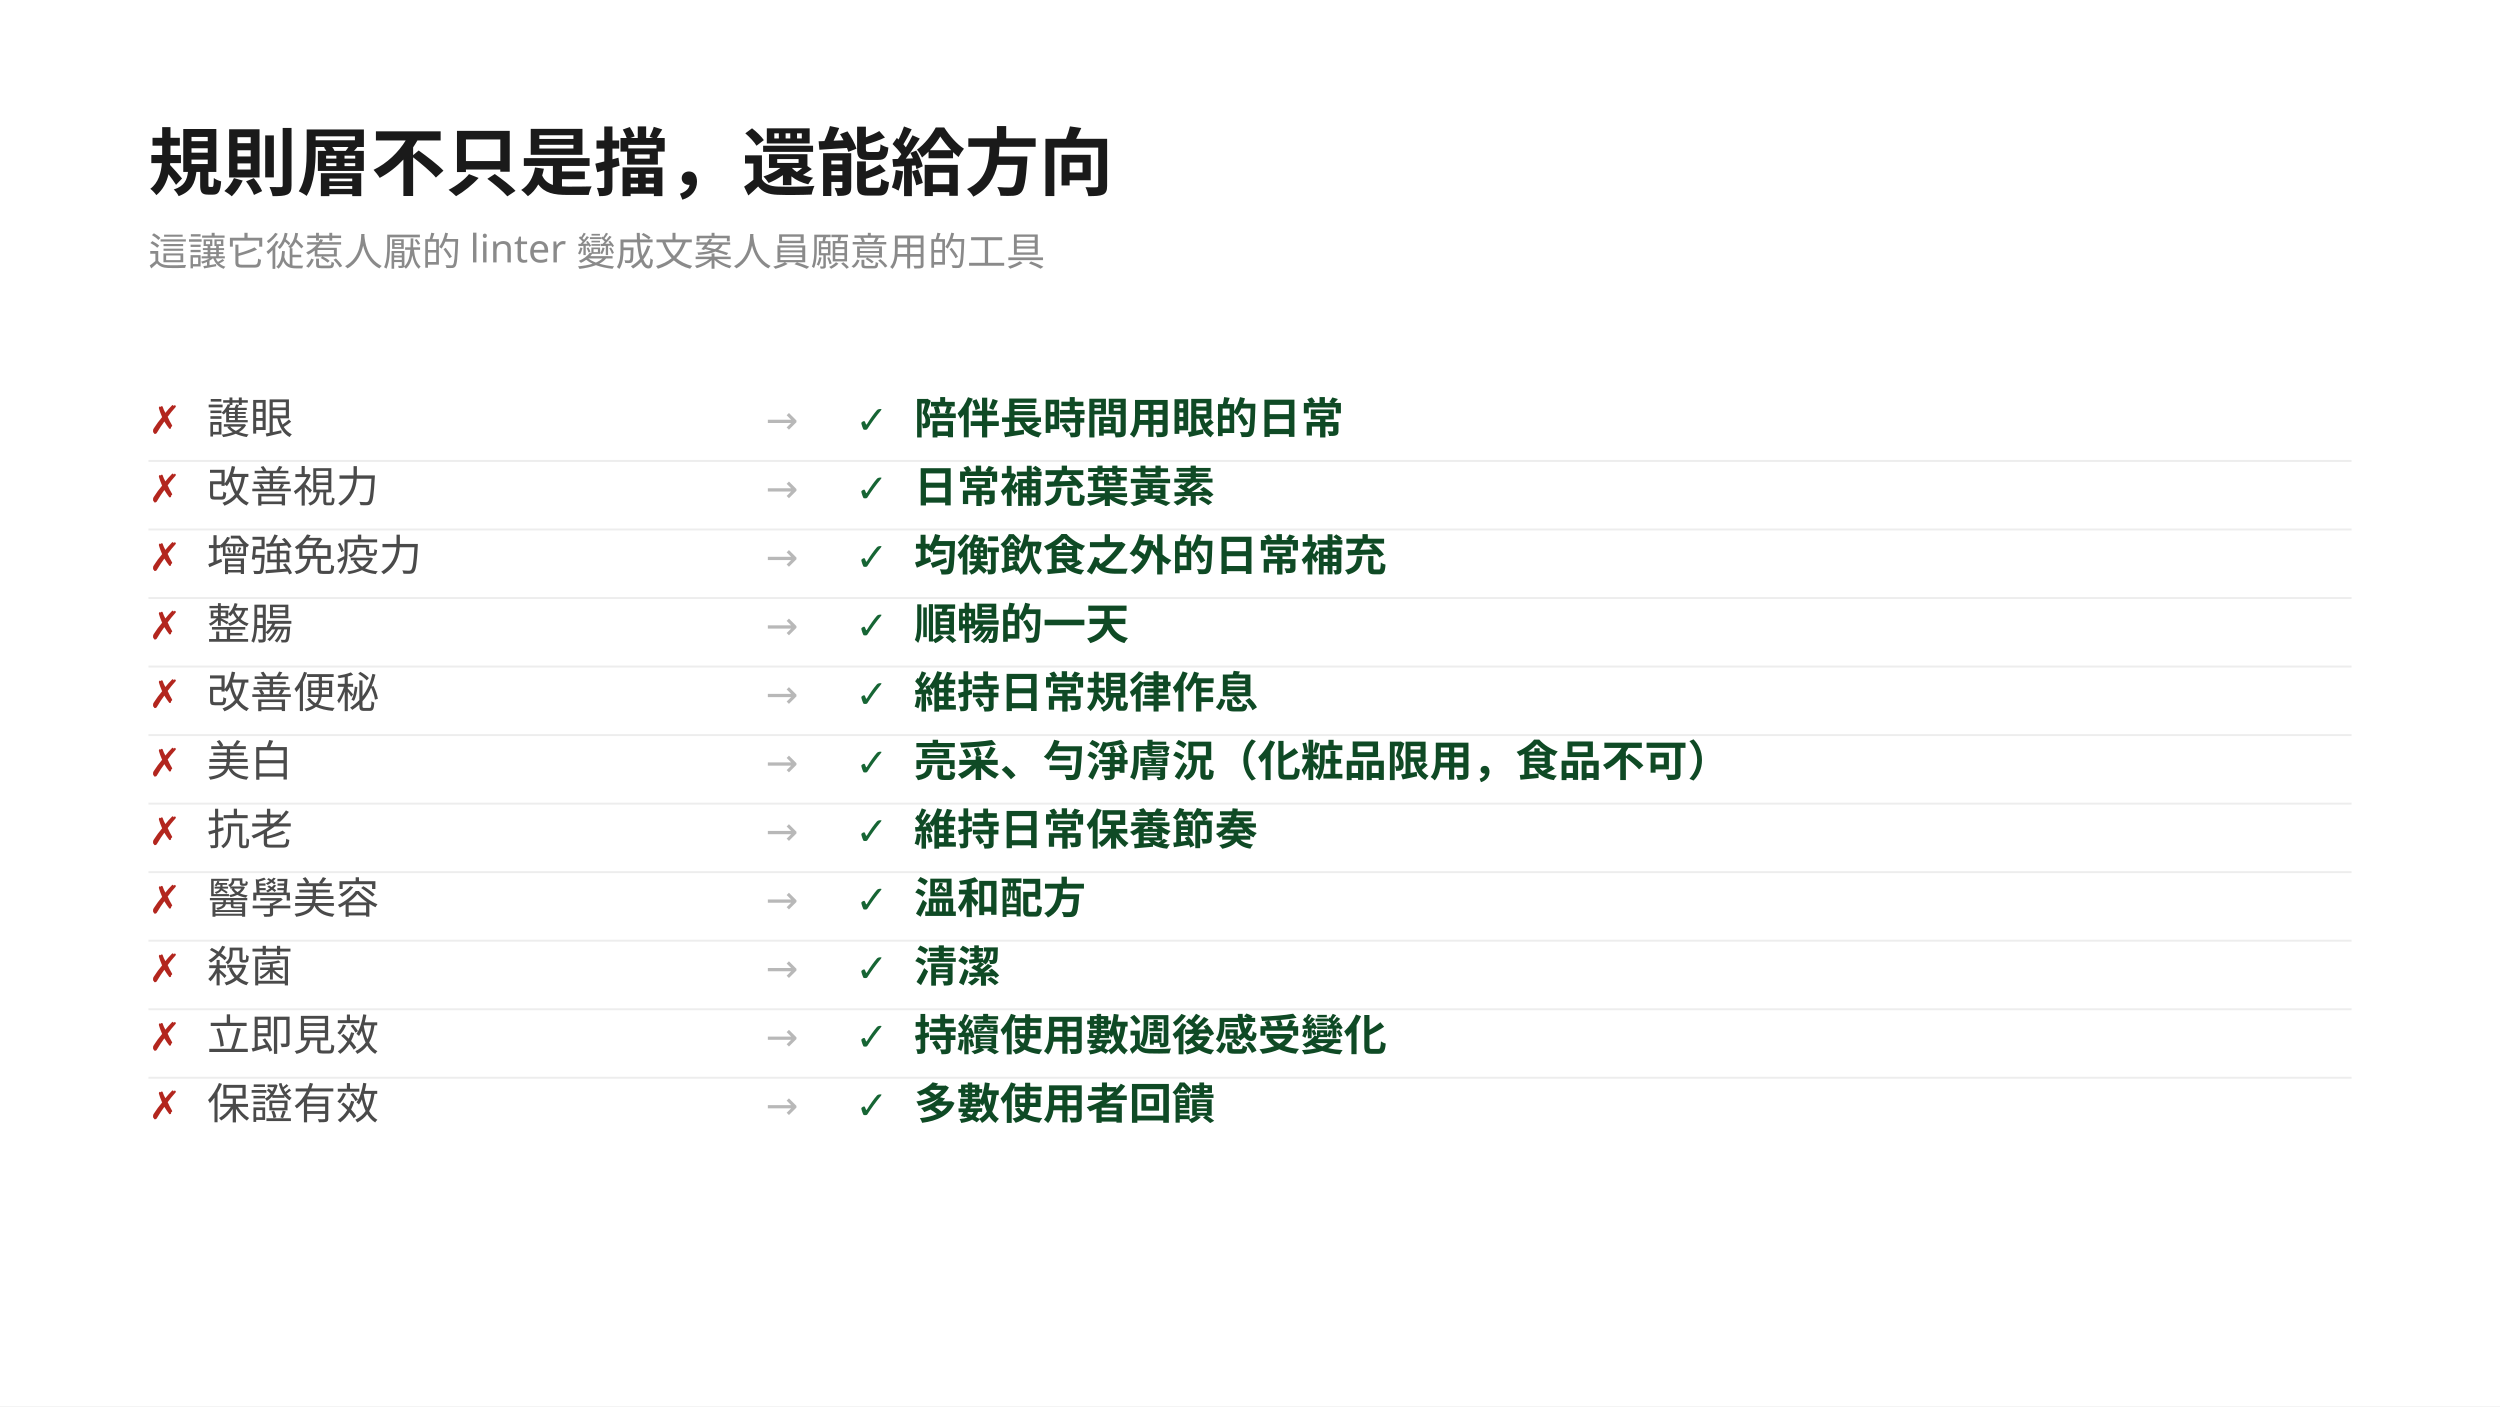
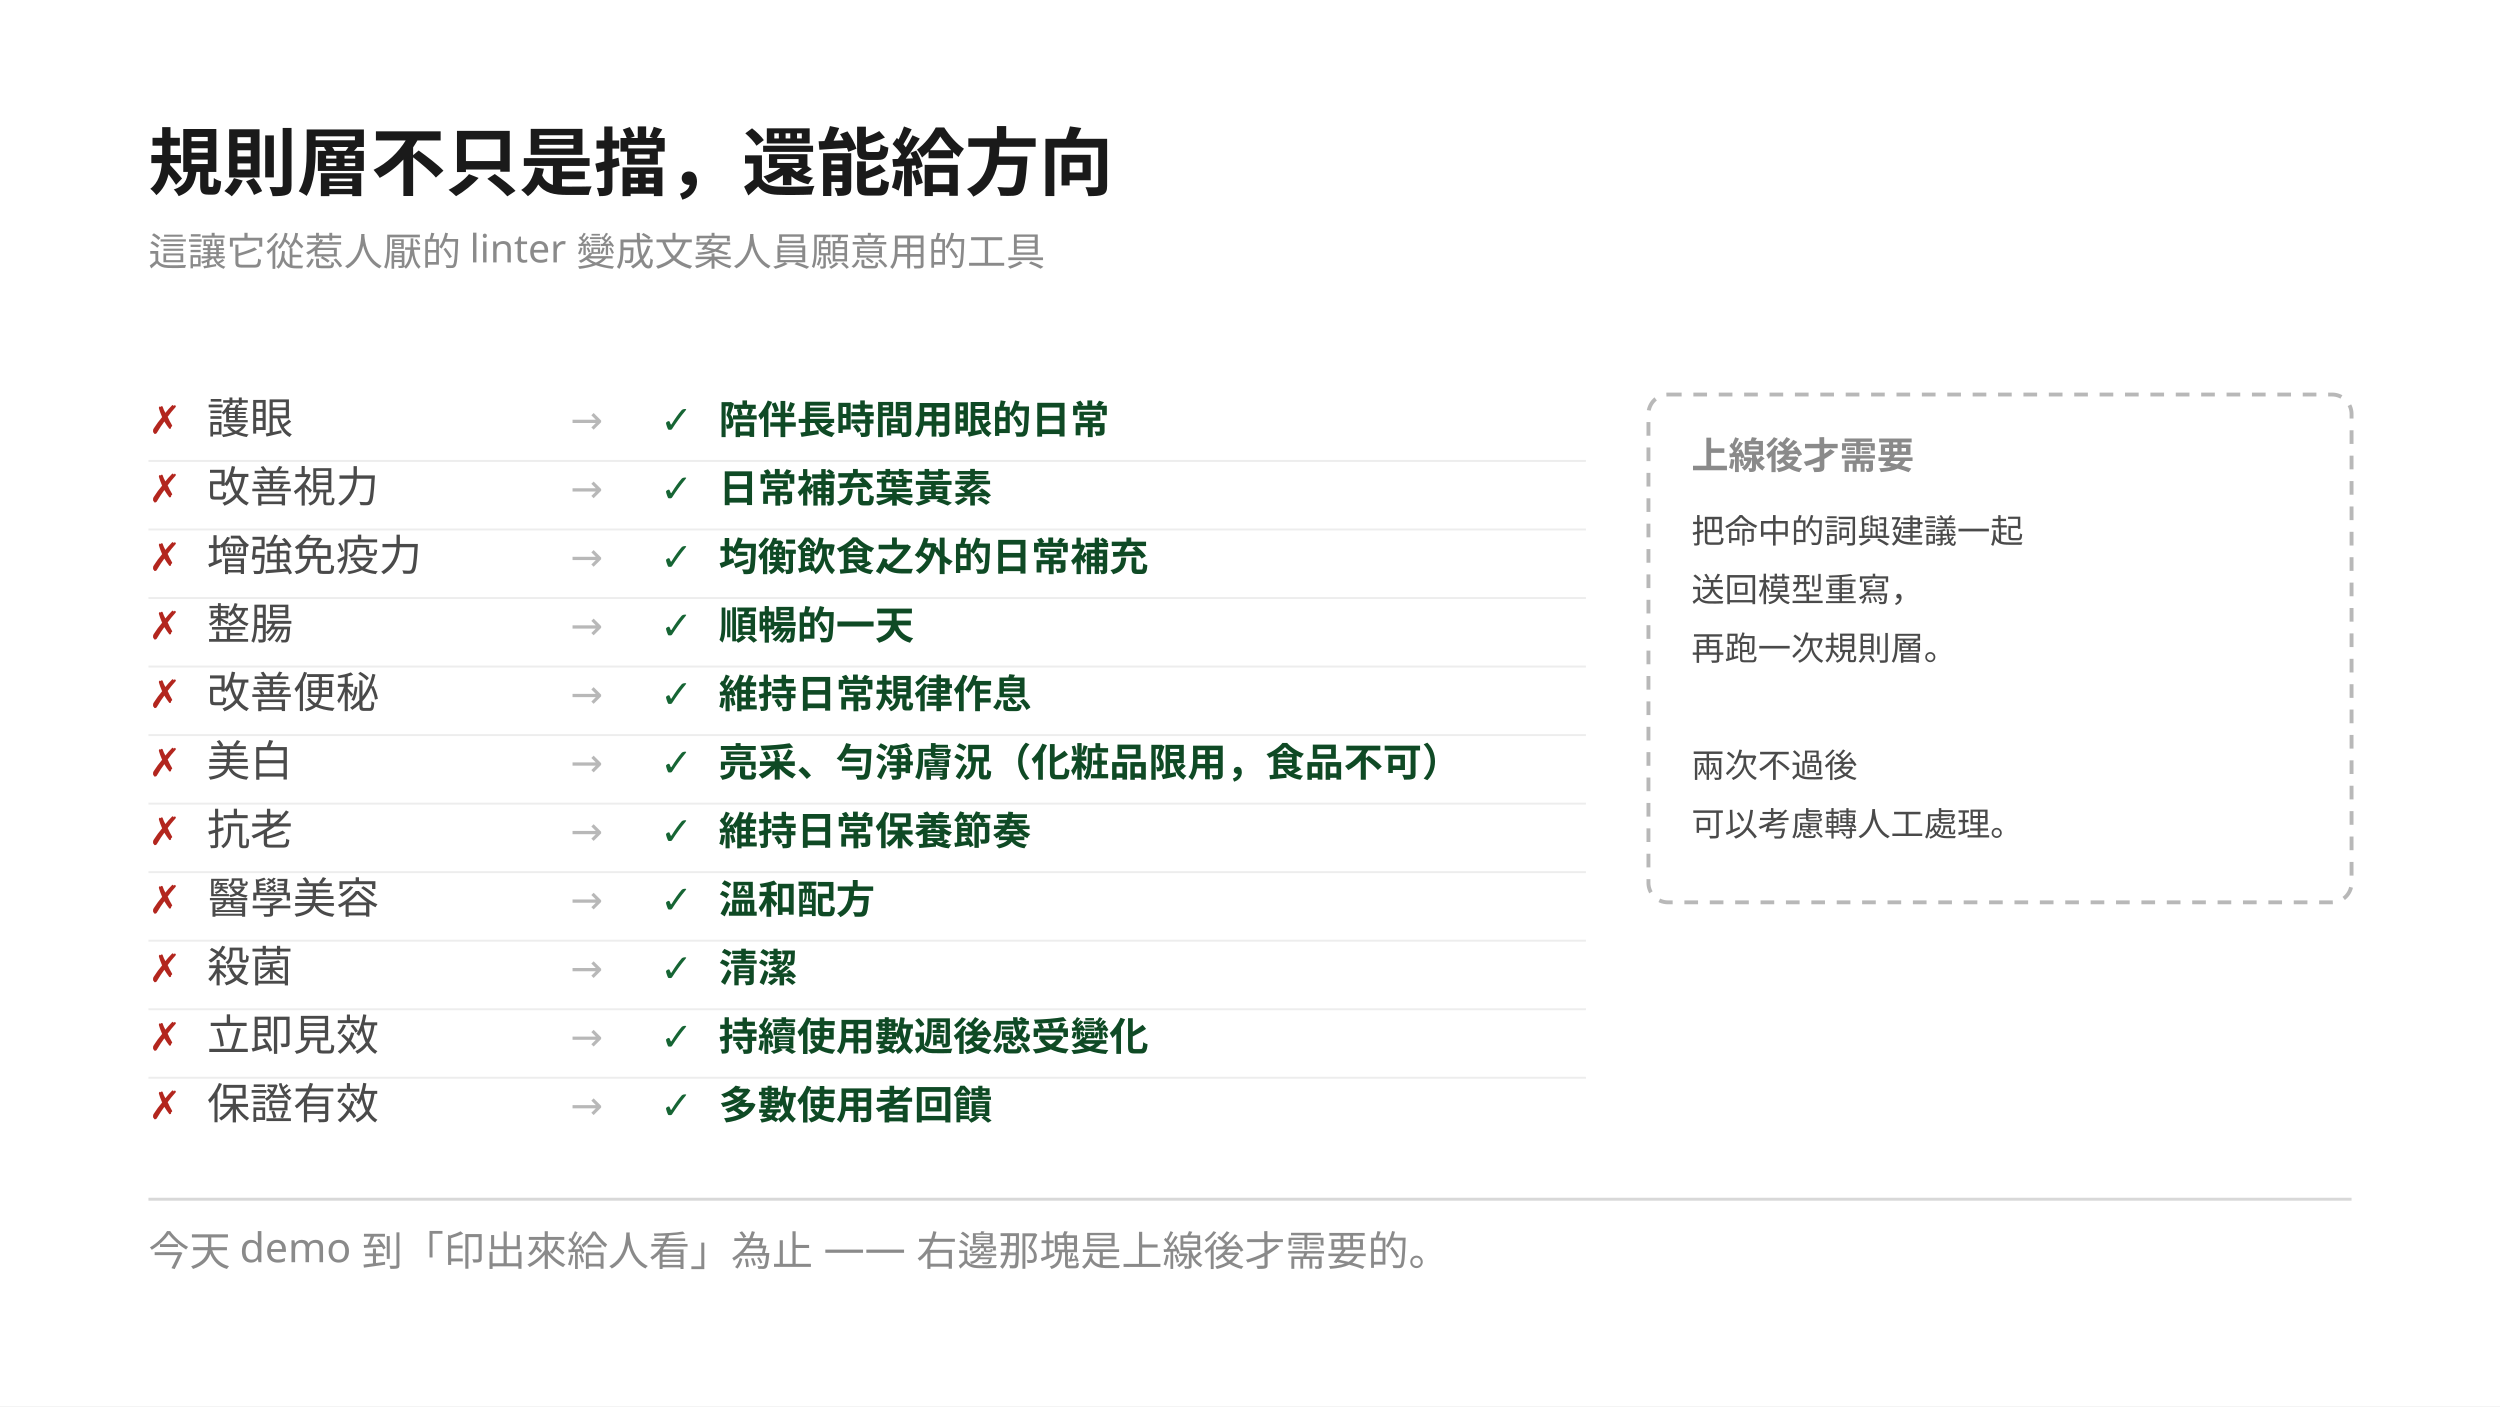
<svg xmlns="http://www.w3.org/2000/svg" viewBox="0 0 1280 720" width="1280" height="720" font-family="'PingFang TC','Noto Sans TC','Microsoft JhengHei','Hiragino Sans TC',sans-serif">
  <rect width="1280" height="720" fill="#ffffff" />
  <text x="76" y="97" font-size="38" fill="#1A1A1A" font-weight="700">規則層不只是擋，還能給方向</text>
  <text x="76" y="136" font-size="20" fill="#8A8A8A">這讓它從惹人厭的 linter 變成文案人員願意用的工具</text>
  <text x="76" y="222.0" font-size="20" fill="#B3261E" font-weight="700">✗</text>
  <text x="106" y="222.0" font-size="22" fill="#4A4A4A">護眼</text>
-   <text x="392" y="222.0" font-size="20" fill="#B8B8B8">→</text>
-   <text x="438" y="222.0" font-size="20" fill="#166534" font-weight="700">✓</text>
-   <text x="468" y="222.0" font-size="22" fill="#0F4A25" font-weight="700">陪伴長時間用眼的日常</text>
-   <line x1="76" y1="236" x2="1204" y2="236" stroke="#EDEDED" stroke-width="1" />
+   <text x="292" y="222.0" font-size="20" fill="#B8B8B8">→</text>
+   <text x="338" y="222.0" font-size="20" fill="#166534" font-weight="700">✓</text>
+   <text x="368" y="222.0" font-size="20" fill="#0F4A25" font-weight="700">陪伴長時間用眼的日常</text>
+   <line x1="76" y1="236" x2="812" y2="236" stroke="#EDEDED" stroke-width="1" />
  <text x="76" y="257.091" font-size="20" fill="#B3261E" font-weight="700">✗</text>
  <text x="106" y="257.091" font-size="22" fill="#4A4A4A">改善視力</text>
-   <text x="392" y="257.091" font-size="20" fill="#B8B8B8">→</text>
-   <text x="438" y="257.091" font-size="20" fill="#166534" font-weight="700">✓</text>
-   <text x="468" y="257.091" font-size="22" fill="#0F4A25" font-weight="700">日常補充葉黃素</text>
-   <line x1="76" y1="271.091" x2="1204" y2="271.091" stroke="#EDEDED" stroke-width="1" />
+   <text x="292" y="257.091" font-size="20" fill="#B8B8B8">→</text>
+   <text x="338" y="257.091" font-size="20" fill="#166534" font-weight="700">✓</text>
+   <text x="368" y="257.091" font-size="20" fill="#0F4A25" font-weight="700">日常補充葉黃素</text>
+   <line x1="76" y1="271.091" x2="812" y2="271.091" stroke="#EDEDED" stroke-width="1" />
  <text x="76" y="292.182" font-size="20" fill="#B3261E" font-weight="700">✗</text>
  <text x="106" y="292.182" font-size="22" fill="#4A4A4A">增強免疫力</text>
-   <text x="392" y="292.182" font-size="20" fill="#B8B8B8">→</text>
-   <text x="438" y="292.182" font-size="20" fill="#166534" font-weight="700">✓</text>
-   <text x="468" y="292.182" font-size="22" fill="#0F4A25" font-weight="700">均衡飲食之外的日常補充</text>
-   <line x1="76" y1="306.182" x2="1204" y2="306.182" stroke="#EDEDED" stroke-width="1" />
+   <text x="292" y="292.182" font-size="20" fill="#B8B8B8">→</text>
+   <text x="338" y="292.182" font-size="20" fill="#166534" font-weight="700">✓</text>
+   <text x="368" y="292.182" font-size="20" fill="#0F4A25" font-weight="700">均衡飲食之外的日常補充</text>
+   <line x1="76" y1="306.182" x2="812" y2="306.182" stroke="#EDEDED" stroke-width="1" />
  <text x="76" y="327.273" font-size="20" fill="#B3261E" font-weight="700">✗</text>
  <text x="106" y="327.273" font-size="22" fill="#4A4A4A">整腸</text>
-   <text x="392" y="327.273" font-size="20" fill="#B8B8B8">→</text>
-   <text x="438" y="327.273" font-size="20" fill="#166534" font-weight="700">✓</text>
-   <text x="468" y="327.273" font-size="22" fill="#0F4A25" font-weight="700">順暢的一天</text>
-   <line x1="76" y1="341.273" x2="1204" y2="341.273" stroke="#EDEDED" stroke-width="1" />
+   <text x="292" y="327.273" font-size="20" fill="#B8B8B8">→</text>
+   <text x="338" y="327.273" font-size="20" fill="#166534" font-weight="700">✓</text>
+   <text x="368" y="327.273" font-size="20" fill="#0F4A25" font-weight="700">順暢的一天</text>
+   <line x1="76" y1="341.273" x2="812" y2="341.273" stroke="#EDEDED" stroke-width="1" />
  <text x="76" y="362.364" font-size="20" fill="#B3261E" font-weight="700">✗</text>
  <text x="106" y="362.364" font-size="22" fill="#4A4A4A">改善便秘</text>
-   <text x="392" y="362.364" font-size="20" fill="#B8B8B8">→</text>
-   <text x="438" y="362.364" font-size="20" fill="#166534" font-weight="700">✓</text>
-   <text x="468" y="362.364" font-size="22" fill="#0F4A25" font-weight="700">維持日常規律作息</text>
-   <line x1="76" y1="376.364" x2="1204" y2="376.364" stroke="#EDEDED" stroke-width="1" />
+   <text x="292" y="362.364" font-size="20" fill="#B8B8B8">→</text>
+   <text x="338" y="362.364" font-size="20" fill="#166534" font-weight="700">✓</text>
+   <text x="368" y="362.364" font-size="20" fill="#0F4A25" font-weight="700">維持日常規律作息</text>
+   <line x1="76" y1="376.364" x2="812" y2="376.364" stroke="#EDEDED" stroke-width="1" />
  <text x="76" y="397.455" font-size="20" fill="#B3261E" font-weight="700">✗</text>
  <text x="106" y="397.455" font-size="22" fill="#4A4A4A">美白</text>
-   <text x="392" y="397.455" font-size="20" fill="#B8B8B8">→</text>
-   <text x="438" y="397.455" font-size="20" fill="#166534" font-weight="700">✓</text>
-   <text x="468" y="397.455" font-size="22" fill="#0F4A25" font-weight="700">亮采、勻淨膚況（化粧品限用，食品不可）</text>
-   <line x1="76" y1="411.455" x2="1204" y2="411.455" stroke="#EDEDED" stroke-width="1" />
+   <text x="292" y="397.455" font-size="20" fill="#B8B8B8">→</text>
+   <text x="338" y="397.455" font-size="20" fill="#166534" font-weight="700">✓</text>
+   <text x="368" y="397.455" font-size="20" fill="#0F4A25" font-weight="700">亮采、勻淨膚況（化粧品限用，食品不可）</text>
+   <line x1="76" y1="411.455" x2="812" y2="411.455" stroke="#EDEDED" stroke-width="1" />
  <text x="76" y="432.545" font-size="20" fill="#B3261E" font-weight="700">✗</text>
  <text x="106" y="432.545" font-size="22" fill="#4A4A4A">抗老</text>
-   <text x="392" y="432.545" font-size="20" fill="#B8B8B8">→</text>
-   <text x="438" y="432.545" font-size="20" fill="#166534" font-weight="700">✓</text>
-   <text x="468" y="432.545" font-size="22" fill="#0F4A25" font-weight="700">維持日常保養節奏</text>
-   <line x1="76" y1="446.545" x2="1204" y2="446.545" stroke="#EDEDED" stroke-width="1" />
+   <text x="292" y="432.545" font-size="20" fill="#B8B8B8">→</text>
+   <text x="338" y="432.545" font-size="20" fill="#166534" font-weight="700">✓</text>
+   <text x="368" y="432.545" font-size="20" fill="#0F4A25" font-weight="700">維持日常保養節奏</text>
+   <line x1="76" y1="446.545" x2="812" y2="446.545" stroke="#EDEDED" stroke-width="1" />
  <text x="76" y="467.636" font-size="20" fill="#B3261E" font-weight="700">✗</text>
  <text x="106" y="467.636" font-size="22" fill="#4A4A4A">醫學美容</text>
-   <text x="392" y="467.636" font-size="20" fill="#B8B8B8">→</text>
-   <text x="438" y="467.636" font-size="20" fill="#166534" font-weight="700">✓</text>
-   <text x="468" y="467.636" font-size="22" fill="#0F4A25" font-weight="700">溫和配方</text>
-   <line x1="76" y1="481.636" x2="1204" y2="481.636" stroke="#EDEDED" stroke-width="1" />
+   <text x="292" y="467.636" font-size="20" fill="#B8B8B8">→</text>
+   <text x="338" y="467.636" font-size="20" fill="#166534" font-weight="700">✓</text>
+   <text x="368" y="467.636" font-size="20" fill="#0F4A25" font-weight="700">溫和配方</text>
+   <line x1="76" y1="481.636" x2="812" y2="481.636" stroke="#EDEDED" stroke-width="1" />
  <text x="76" y="502.727" font-size="20" fill="#B3261E" font-weight="700">✗</text>
  <text x="106" y="502.727" font-size="22" fill="#4A4A4A">殺菌</text>
-   <text x="392" y="502.727" font-size="20" fill="#B8B8B8">→</text>
-   <text x="438" y="502.727" font-size="20" fill="#166534" font-weight="700">✓</text>
-   <text x="468" y="502.727" font-size="22" fill="#0F4A25" font-weight="700">清潔</text>
-   <line x1="76" y1="516.727" x2="1204" y2="516.727" stroke="#EDEDED" stroke-width="1" />
+   <text x="292" y="502.727" font-size="20" fill="#B8B8B8">→</text>
+   <text x="338" y="502.727" font-size="20" fill="#166534" font-weight="700">✓</text>
+   <text x="368" y="502.727" font-size="20" fill="#0F4A25" font-weight="700">清潔</text>
+   <line x1="76" y1="516.727" x2="812" y2="516.727" stroke="#EDEDED" stroke-width="1" />
  <text x="76" y="537.818" font-size="20" fill="#B3261E" font-weight="700">✗</text>
  <text x="106" y="537.818" font-size="22" fill="#4A4A4A">立即見效</text>
-   <text x="392" y="537.818" font-size="20" fill="#B8B8B8">→</text>
-   <text x="438" y="537.818" font-size="20" fill="#166534" font-weight="700">✓</text>
-   <text x="468" y="537.818" font-size="22" fill="#0F4A25" font-weight="700">持續使用數週後感受變化</text>
-   <line x1="76" y1="551.818" x2="1204" y2="551.818" stroke="#EDEDED" stroke-width="1" />
+   <text x="292" y="537.818" font-size="20" fill="#B8B8B8">→</text>
+   <text x="338" y="537.818" font-size="20" fill="#166534" font-weight="700">✓</text>
+   <text x="368" y="537.818" font-size="20" fill="#0F4A25" font-weight="700">持續使用數週後感受變化</text>
+   <line x1="76" y1="551.818" x2="812" y2="551.818" stroke="#EDEDED" stroke-width="1" />
  <text x="76" y="572.909" font-size="20" fill="#B3261E" font-weight="700">✗</text>
  <text x="106" y="572.909" font-size="22" fill="#4A4A4A">保證有效</text>
-   <text x="392" y="572.909" font-size="20" fill="#B8B8B8">→</text>
-   <text x="438" y="572.909" font-size="20" fill="#166534" font-weight="700">✓</text>
-   <text x="468" y="572.909" font-size="22" fill="#0F4A25" font-weight="700">多數使用者回饋</text>
+   <text x="292" y="572.909" font-size="20" fill="#B8B8B8">→</text>
+   <text x="338" y="572.909" font-size="20" fill="#166534" font-weight="700">✓</text>
+   <text x="368" y="572.909" font-size="20" fill="#0F4A25" font-weight="700">多數使用者回饋</text>
+   <rect x="844" y="202" width="360" height="260" rx="10" fill="#ffffff" stroke="#B8B8B8" stroke-width="2" stroke-dasharray="7 6" />
+   <text x="866" y="240" font-size="19" fill="#8A8A8A" font-weight="700">上線後才需要</text>
+   <text x="866" y="278" font-size="17" fill="#4A4A4A">把命中的詞與建議一起</text>
+   <text x="866" y="308" font-size="17" fill="#4A4A4A">送回模型重寫，</text>
+   <text x="866" y="338" font-size="17" fill="#4A4A4A">再跑一次規則層。</text>
+   <text x="866" y="368" font-size="17" fill="#4A4A4A" />
+   <text x="866" y="398" font-size="17" fill="#4A4A4A">兩次不過後</text>
+   <text x="866" y="428" font-size="17" fill="#4A4A4A">可以考慮轉人工處理。</text>
+   <line x1="76" y1="614" x2="1204" y2="614" stroke="#D8D8D8" stroke-width="1.5" />
+   <text x="76" y="648" font-size="21" fill="#8A8A8A">今天 demo 到「印出來給人看」為止 —— 右邊那塊是上線後才需要的。</text>
</svg>
